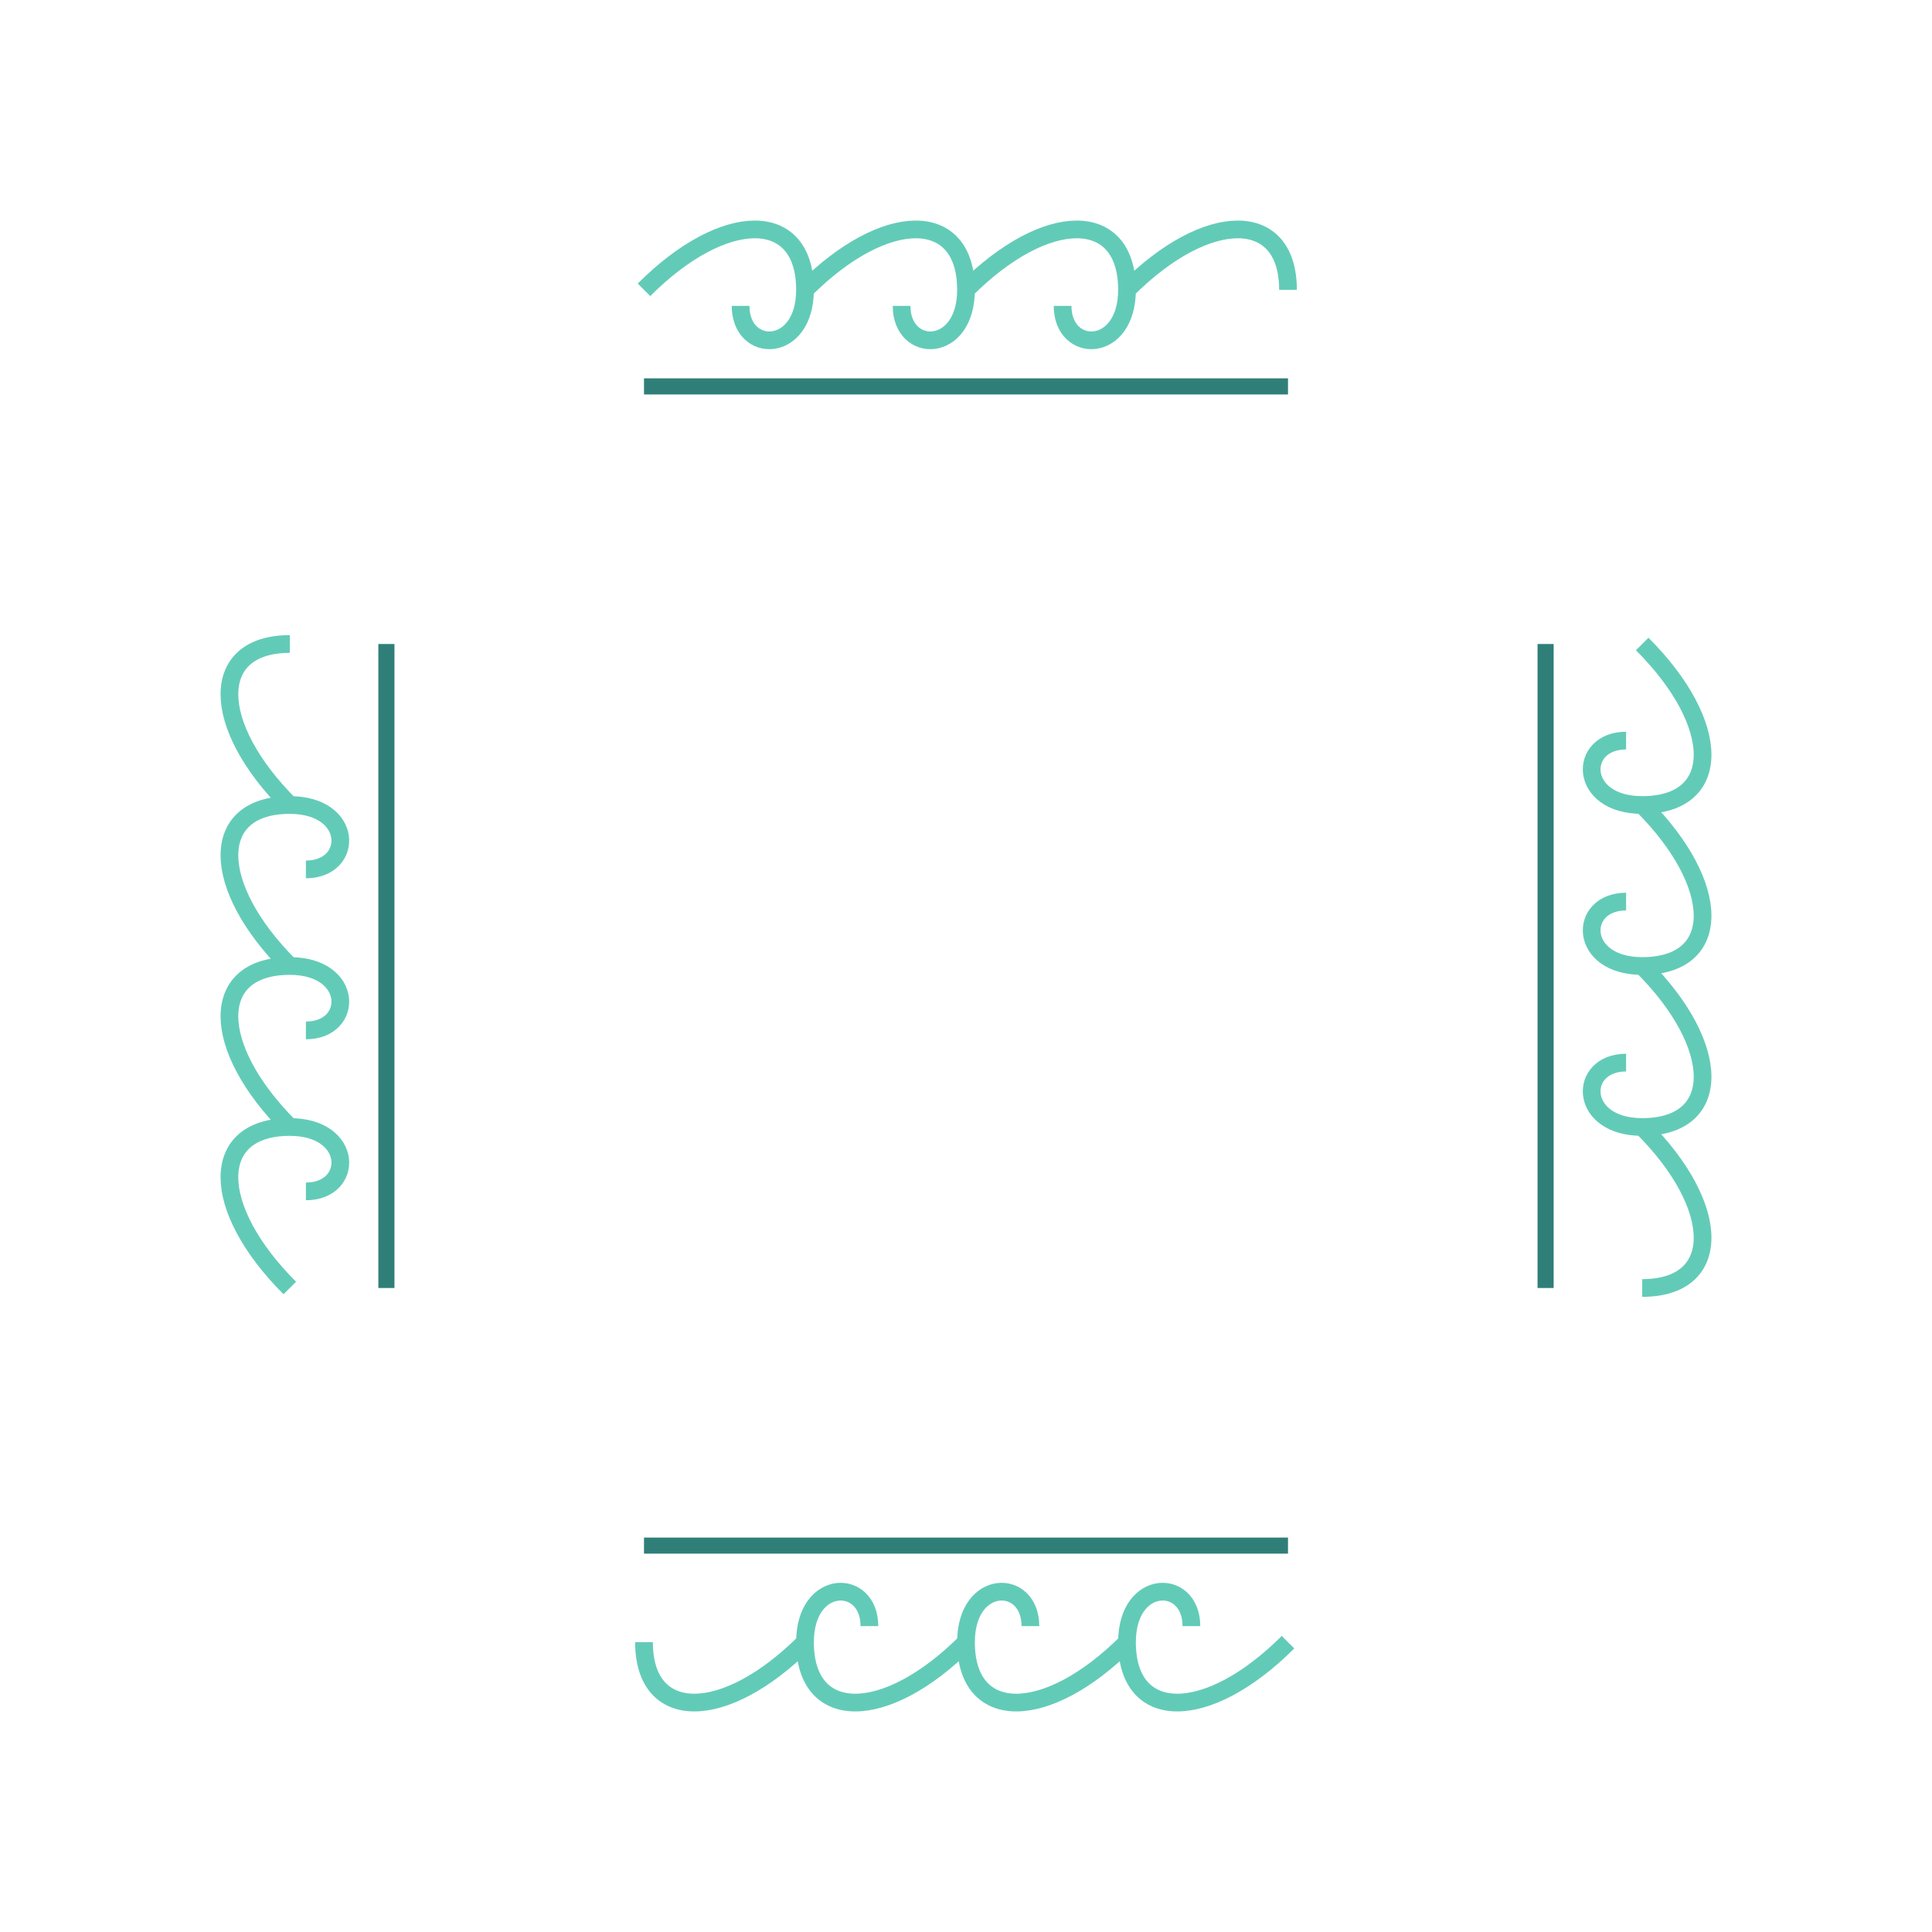
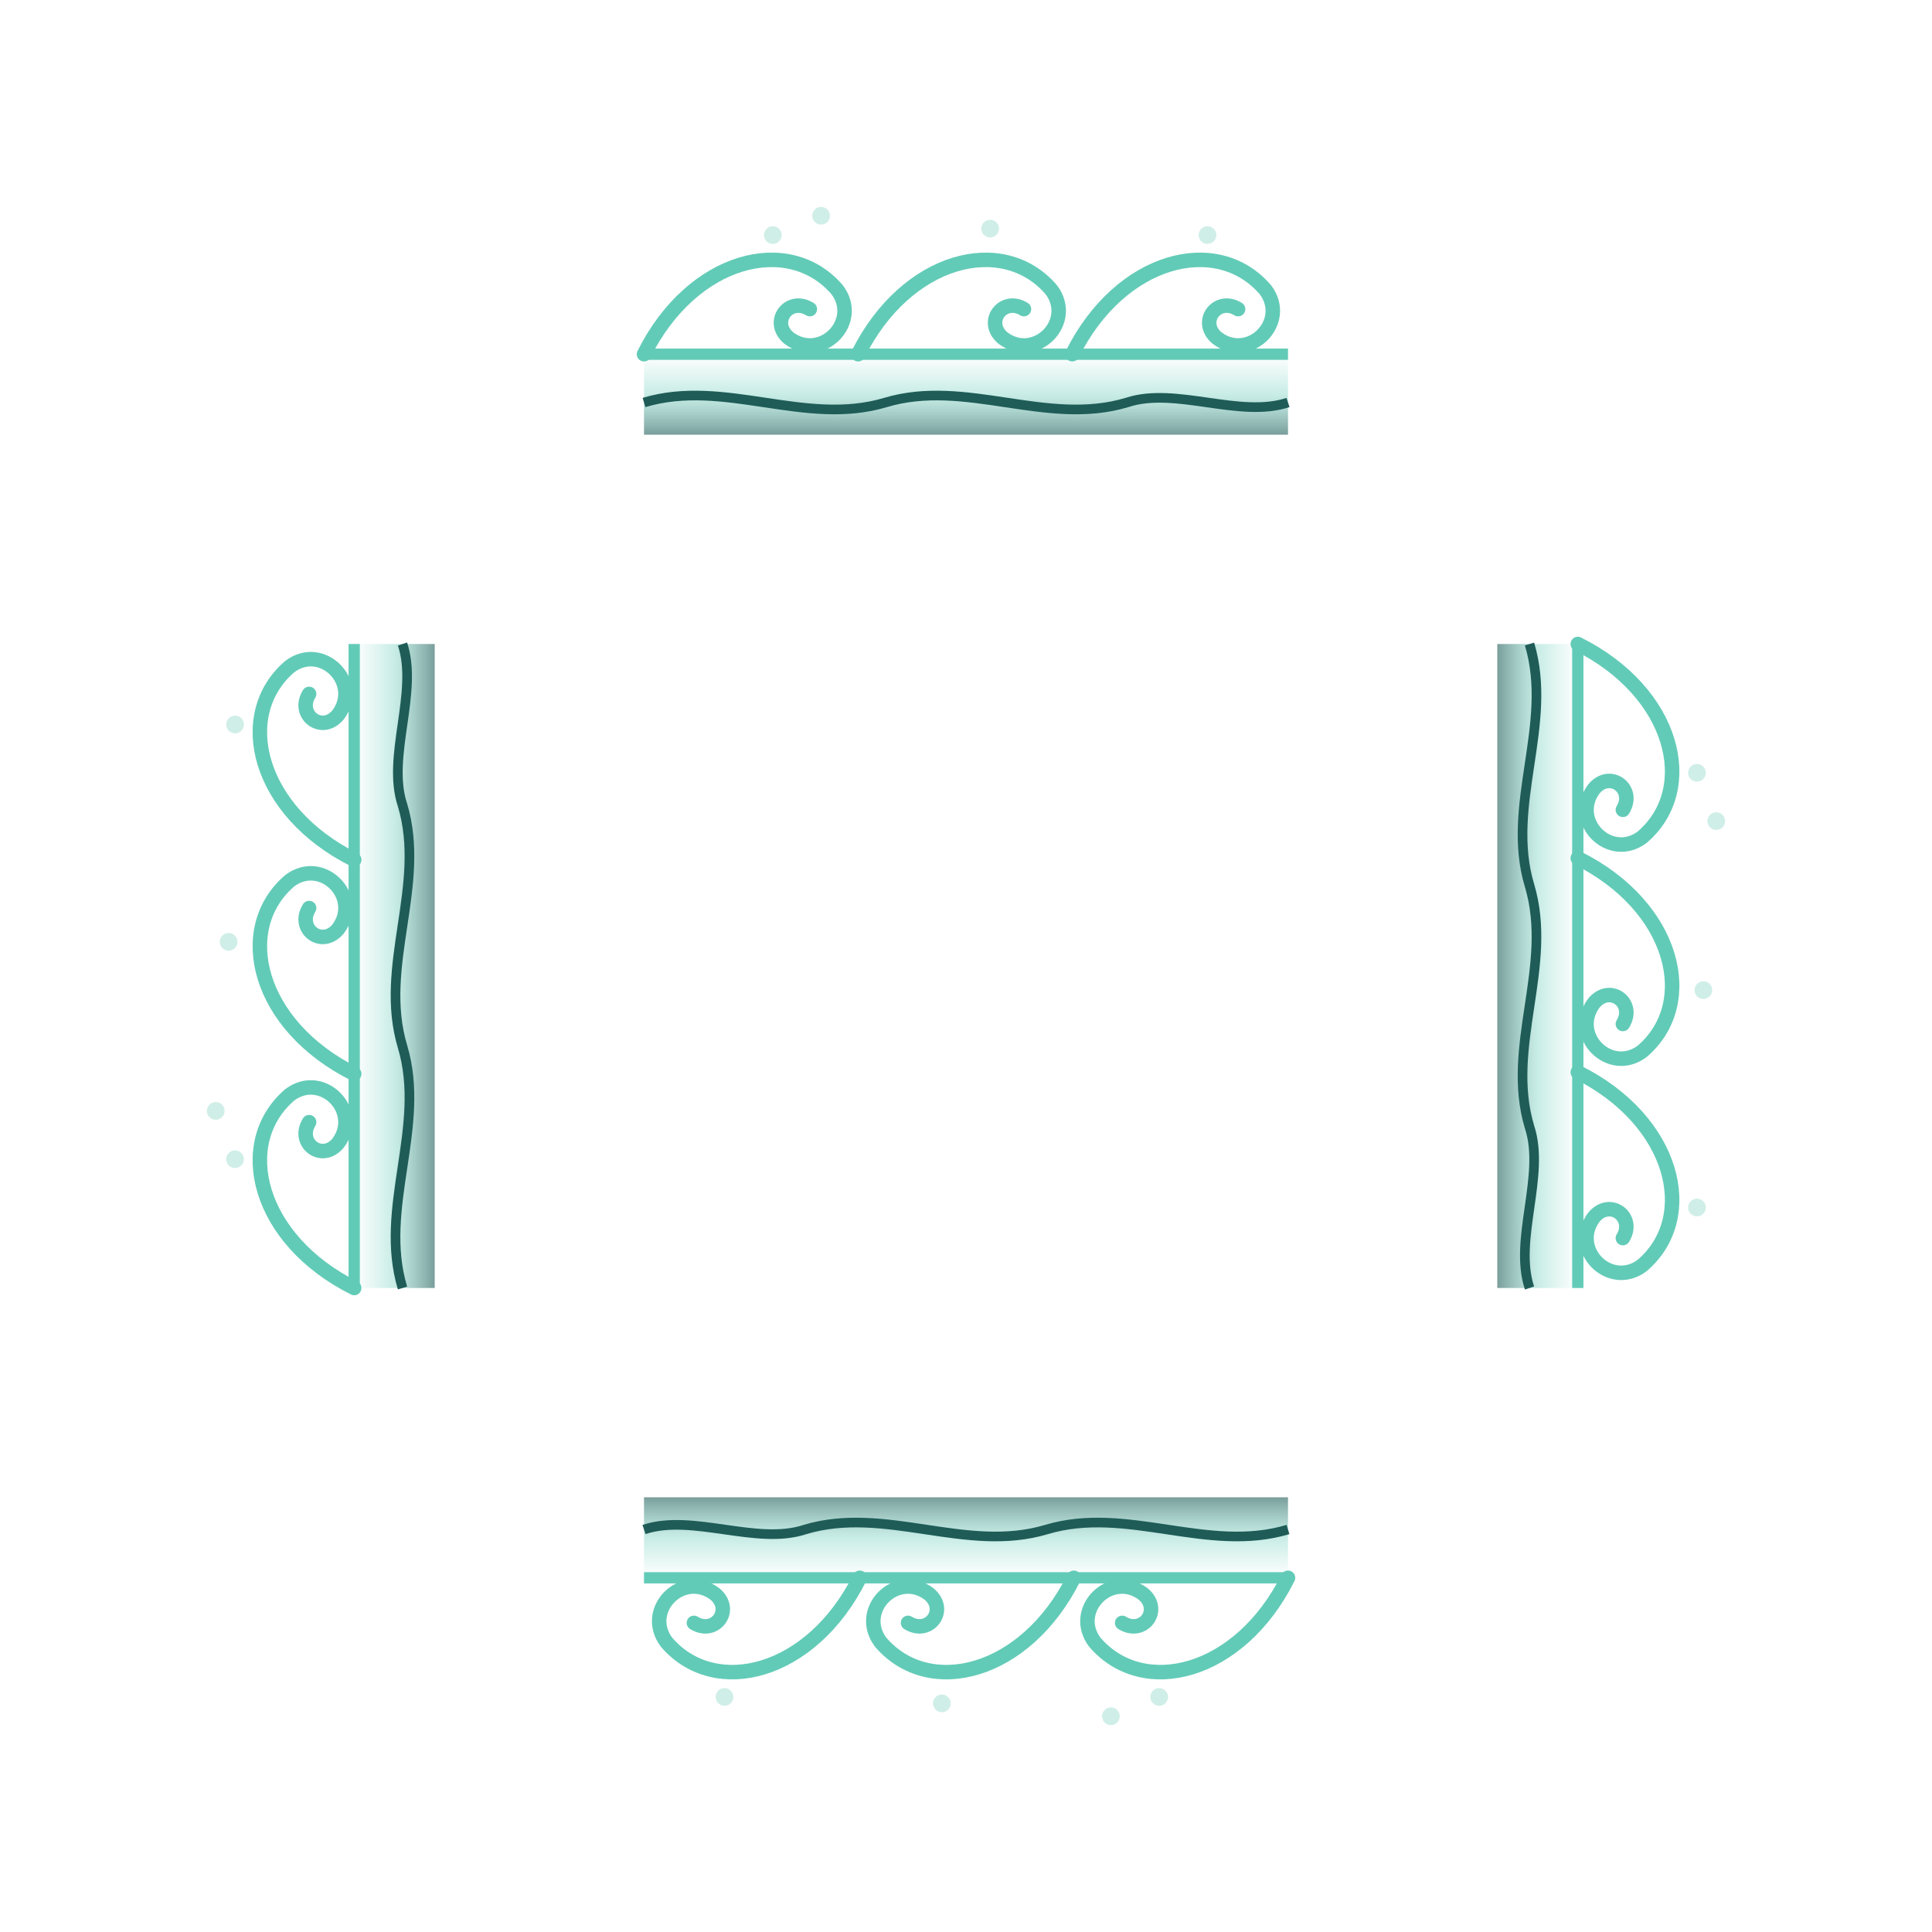
<svg xmlns="http://www.w3.org/2000/svg" viewBox="0 0 120 120" width="120" height="120">
+   <defs>
+     <linearGradient id="kt" x1="0" y1="0" x2="1" y2="1">
+       <stop offset="0" stop-color="#1f5c58" stop-opacity="1" />
+       <stop offset="0.5" stop-color="#62cbb7" stop-opacity="1" />
+       <stop offset="1" stop-color="#1f5c58" stop-opacity="1" />
+     </linearGradient>
+     <linearGradient id="kw" x1="0" y1="0" x2="0" y2="1">
+       <stop offset="0" stop-color="#62cbb7" stop-opacity="0.0" />
+       <stop offset="0.5" stop-color="#62cbb7" stop-opacity="0.35" />
+       <stop offset="1" stop-color="#1f5c58" stop-opacity="0.6" />
+     </linearGradient>
+   </defs>
  <g transform="rotate(0 60 60)">
-     <g fill="none" stroke="#62cbb7" stroke-width="1.1">
-       <path d="M40 18 C45 13 50 13 50 18 C50 22 46 22 46 19 M50 18 C55 13 60 13 60 18 C60 22 56 22 56 19 M60 18 C65 13 70 13 70 18 C70 22 66 22 66 19 M70 18 C75 13 80 13 80 18" />
+     <path d="M40 22 H80 V27 H40 Z" fill="url(#kw)" />
+     <g fill="none" stroke="#62cbb7" stroke-width="0.9" stroke-linecap="round">
+       <path d="M40 22 C43 16 49 14.5 52 18 C53.5 20 51 22.5 49 21 C47.8 20 49 18.4 50.3 19.2" />
+       <path d="M53.3 22 C56.3 16 62.3 14.5 65.3 18 C66.8 20 64.3 22.5 62.3 21 C61.1 20 62.3 18.4 63.6 19.2" />
+       <path d="M66.6 22 C69.6 16 75.6 14.5 78.6 18 C80.1 20 77.6 22.5 75.6 21 C74.4 20 75.6 18.4 76.9 19.2" />
    </g>
-     <line x1="40" y1="24" x2="80" y2="24" stroke="#2f7f78" stroke-width="1" />
+     <path d="M40 22 H80" stroke="#62cbb7" stroke-width="0.7" />
+     <path d="M40 25 C45 23.5 50 26.5 55 25 C60 23.5 65 26.5 70 25 C73 24 77 26 80 25" fill="none" stroke="#1f5c58" stroke-width="0.6" />
+     <circle cx="48" cy="14.6" r="0.55" fill="#cfeee7" />
+     <circle cx="61.5" cy="14.2" r="0.55" fill="#cfeee7" />
+     <circle cx="75" cy="14.6" r="0.55" fill="#cfeee7" />
+     <circle cx="51" cy="13.4" r="0.55" fill="#cfeee7" />
  </g>
  <g transform="rotate(90 60 60)">
-     <g fill="none" stroke="#62cbb7" stroke-width="1.1">
-       <path d="M40 18 C45 13 50 13 50 18 C50 22 46 22 46 19 M50 18 C55 13 60 13 60 18 C60 22 56 22 56 19 M60 18 C65 13 70 13 70 18 C70 22 66 22 66 19 M70 18 C75 13 80 13 80 18" />
+     <path d="M40 22 H80 V27 H40 Z" fill="url(#kw)" />
+     <g fill="none" stroke="#62cbb7" stroke-width="0.9" stroke-linecap="round">
+       <path d="M40 22 C43 16 49 14.5 52 18 C53.5 20 51 22.5 49 21 C47.8 20 49 18.4 50.3 19.2" />
+       <path d="M53.3 22 C56.3 16 62.3 14.5 65.3 18 C66.8 20 64.3 22.5 62.3 21 C61.1 20 62.3 18.4 63.6 19.2" />
+       <path d="M66.6 22 C69.6 16 75.6 14.5 78.6 18 C80.1 20 77.6 22.5 75.6 21 C74.4 20 75.6 18.4 76.9 19.2" />
    </g>
-     <line x1="40" y1="24" x2="80" y2="24" stroke="#2f7f78" stroke-width="1" />
+     <path d="M40 22 H80" stroke="#62cbb7" stroke-width="0.7" />
+     <path d="M40 25 C45 23.5 50 26.5 55 25 C60 23.5 65 26.5 70 25 C73 24 77 26 80 25" fill="none" stroke="#1f5c58" stroke-width="0.6" />
+     <circle cx="48" cy="14.6" r="0.55" fill="#cfeee7" />
+     <circle cx="61.5" cy="14.2" r="0.55" fill="#cfeee7" />
+     <circle cx="75" cy="14.6" r="0.55" fill="#cfeee7" />
+     <circle cx="51" cy="13.4" r="0.55" fill="#cfeee7" />
  </g>
  <g transform="rotate(180 60 60)">
-     <g fill="none" stroke="#62cbb7" stroke-width="1.1">
-       <path d="M40 18 C45 13 50 13 50 18 C50 22 46 22 46 19 M50 18 C55 13 60 13 60 18 C60 22 56 22 56 19 M60 18 C65 13 70 13 70 18 C70 22 66 22 66 19 M70 18 C75 13 80 13 80 18" />
+     <path d="M40 22 H80 V27 H40 Z" fill="url(#kw)" />
+     <g fill="none" stroke="#62cbb7" stroke-width="0.9" stroke-linecap="round">
+       <path d="M40 22 C43 16 49 14.5 52 18 C53.5 20 51 22.5 49 21 C47.8 20 49 18.4 50.3 19.2" />
+       <path d="M53.3 22 C56.3 16 62.3 14.5 65.3 18 C66.8 20 64.3 22.5 62.3 21 C61.1 20 62.3 18.4 63.6 19.2" />
+       <path d="M66.6 22 C69.6 16 75.6 14.5 78.6 18 C80.1 20 77.6 22.5 75.6 21 C74.4 20 75.6 18.4 76.9 19.2" />
    </g>
-     <line x1="40" y1="24" x2="80" y2="24" stroke="#2f7f78" stroke-width="1" />
+     <path d="M40 22 H80" stroke="#62cbb7" stroke-width="0.7" />
+     <path d="M40 25 C45 23.5 50 26.5 55 25 C60 23.5 65 26.5 70 25 C73 24 77 26 80 25" fill="none" stroke="#1f5c58" stroke-width="0.6" />
+     <circle cx="48" cy="14.6" r="0.55" fill="#cfeee7" />
+     <circle cx="61.5" cy="14.2" r="0.55" fill="#cfeee7" />
+     <circle cx="75" cy="14.6" r="0.55" fill="#cfeee7" />
+     <circle cx="51" cy="13.4" r="0.55" fill="#cfeee7" />
  </g>
  <g transform="rotate(270 60 60)">
-     <g fill="none" stroke="#62cbb7" stroke-width="1.1">
-       <path d="M40 18 C45 13 50 13 50 18 C50 22 46 22 46 19 M50 18 C55 13 60 13 60 18 C60 22 56 22 56 19 M60 18 C65 13 70 13 70 18 C70 22 66 22 66 19 M70 18 C75 13 80 13 80 18" />
+     <path d="M40 22 H80 V27 H40 Z" fill="url(#kw)" />
+     <g fill="none" stroke="#62cbb7" stroke-width="0.9" stroke-linecap="round">
+       <path d="M40 22 C43 16 49 14.5 52 18 C53.5 20 51 22.5 49 21 C47.8 20 49 18.4 50.3 19.2" />
+       <path d="M53.3 22 C56.3 16 62.3 14.5 65.3 18 C66.8 20 64.3 22.5 62.3 21 C61.1 20 62.3 18.4 63.6 19.2" />
+       <path d="M66.6 22 C69.6 16 75.6 14.5 78.6 18 C80.1 20 77.6 22.5 75.6 21 C74.4 20 75.6 18.4 76.9 19.2" />
    </g>
-     <line x1="40" y1="24" x2="80" y2="24" stroke="#2f7f78" stroke-width="1" />
+     <path d="M40 22 H80" stroke="#62cbb7" stroke-width="0.7" />
+     <path d="M40 25 C45 23.5 50 26.5 55 25 C60 23.5 65 26.5 70 25 C73 24 77 26 80 25" fill="none" stroke="#1f5c58" stroke-width="0.6" />
+     <circle cx="48" cy="14.6" r="0.55" fill="#cfeee7" />
+     <circle cx="61.5" cy="14.2" r="0.55" fill="#cfeee7" />
+     <circle cx="75" cy="14.6" r="0.55" fill="#cfeee7" />
+     <circle cx="51" cy="13.4" r="0.55" fill="#cfeee7" />
  </g>
</svg>
